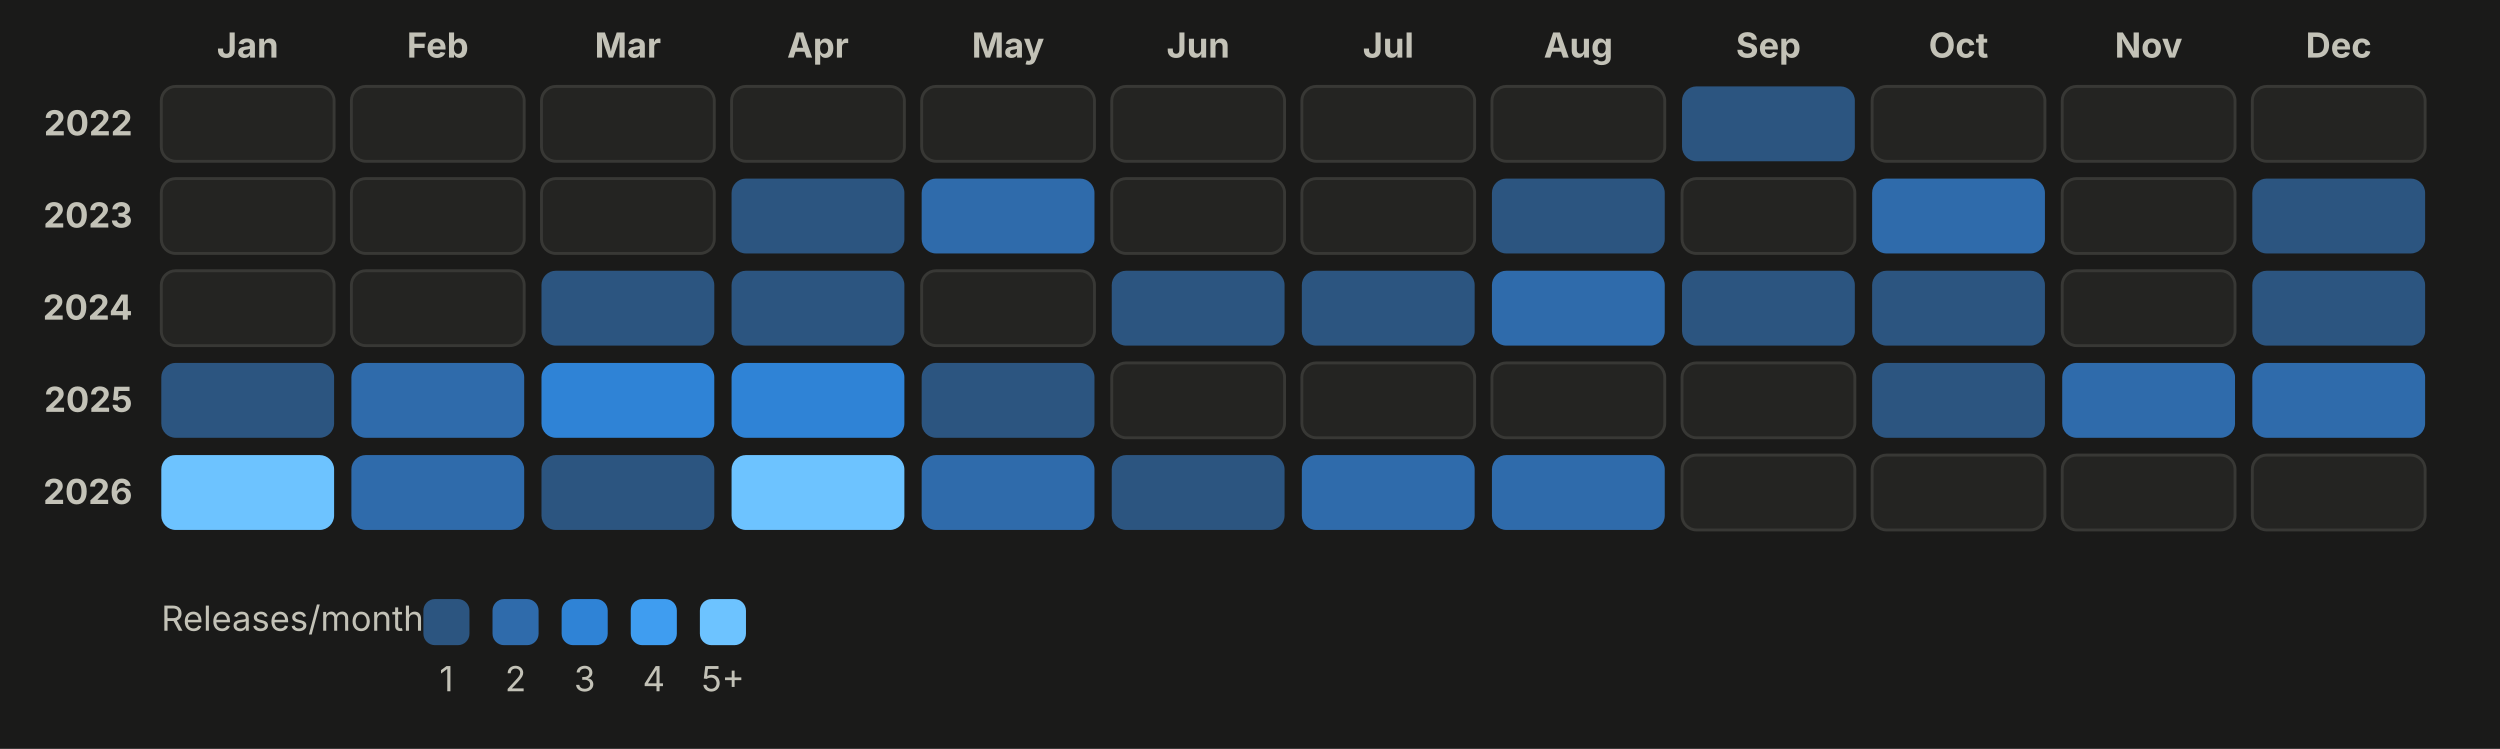
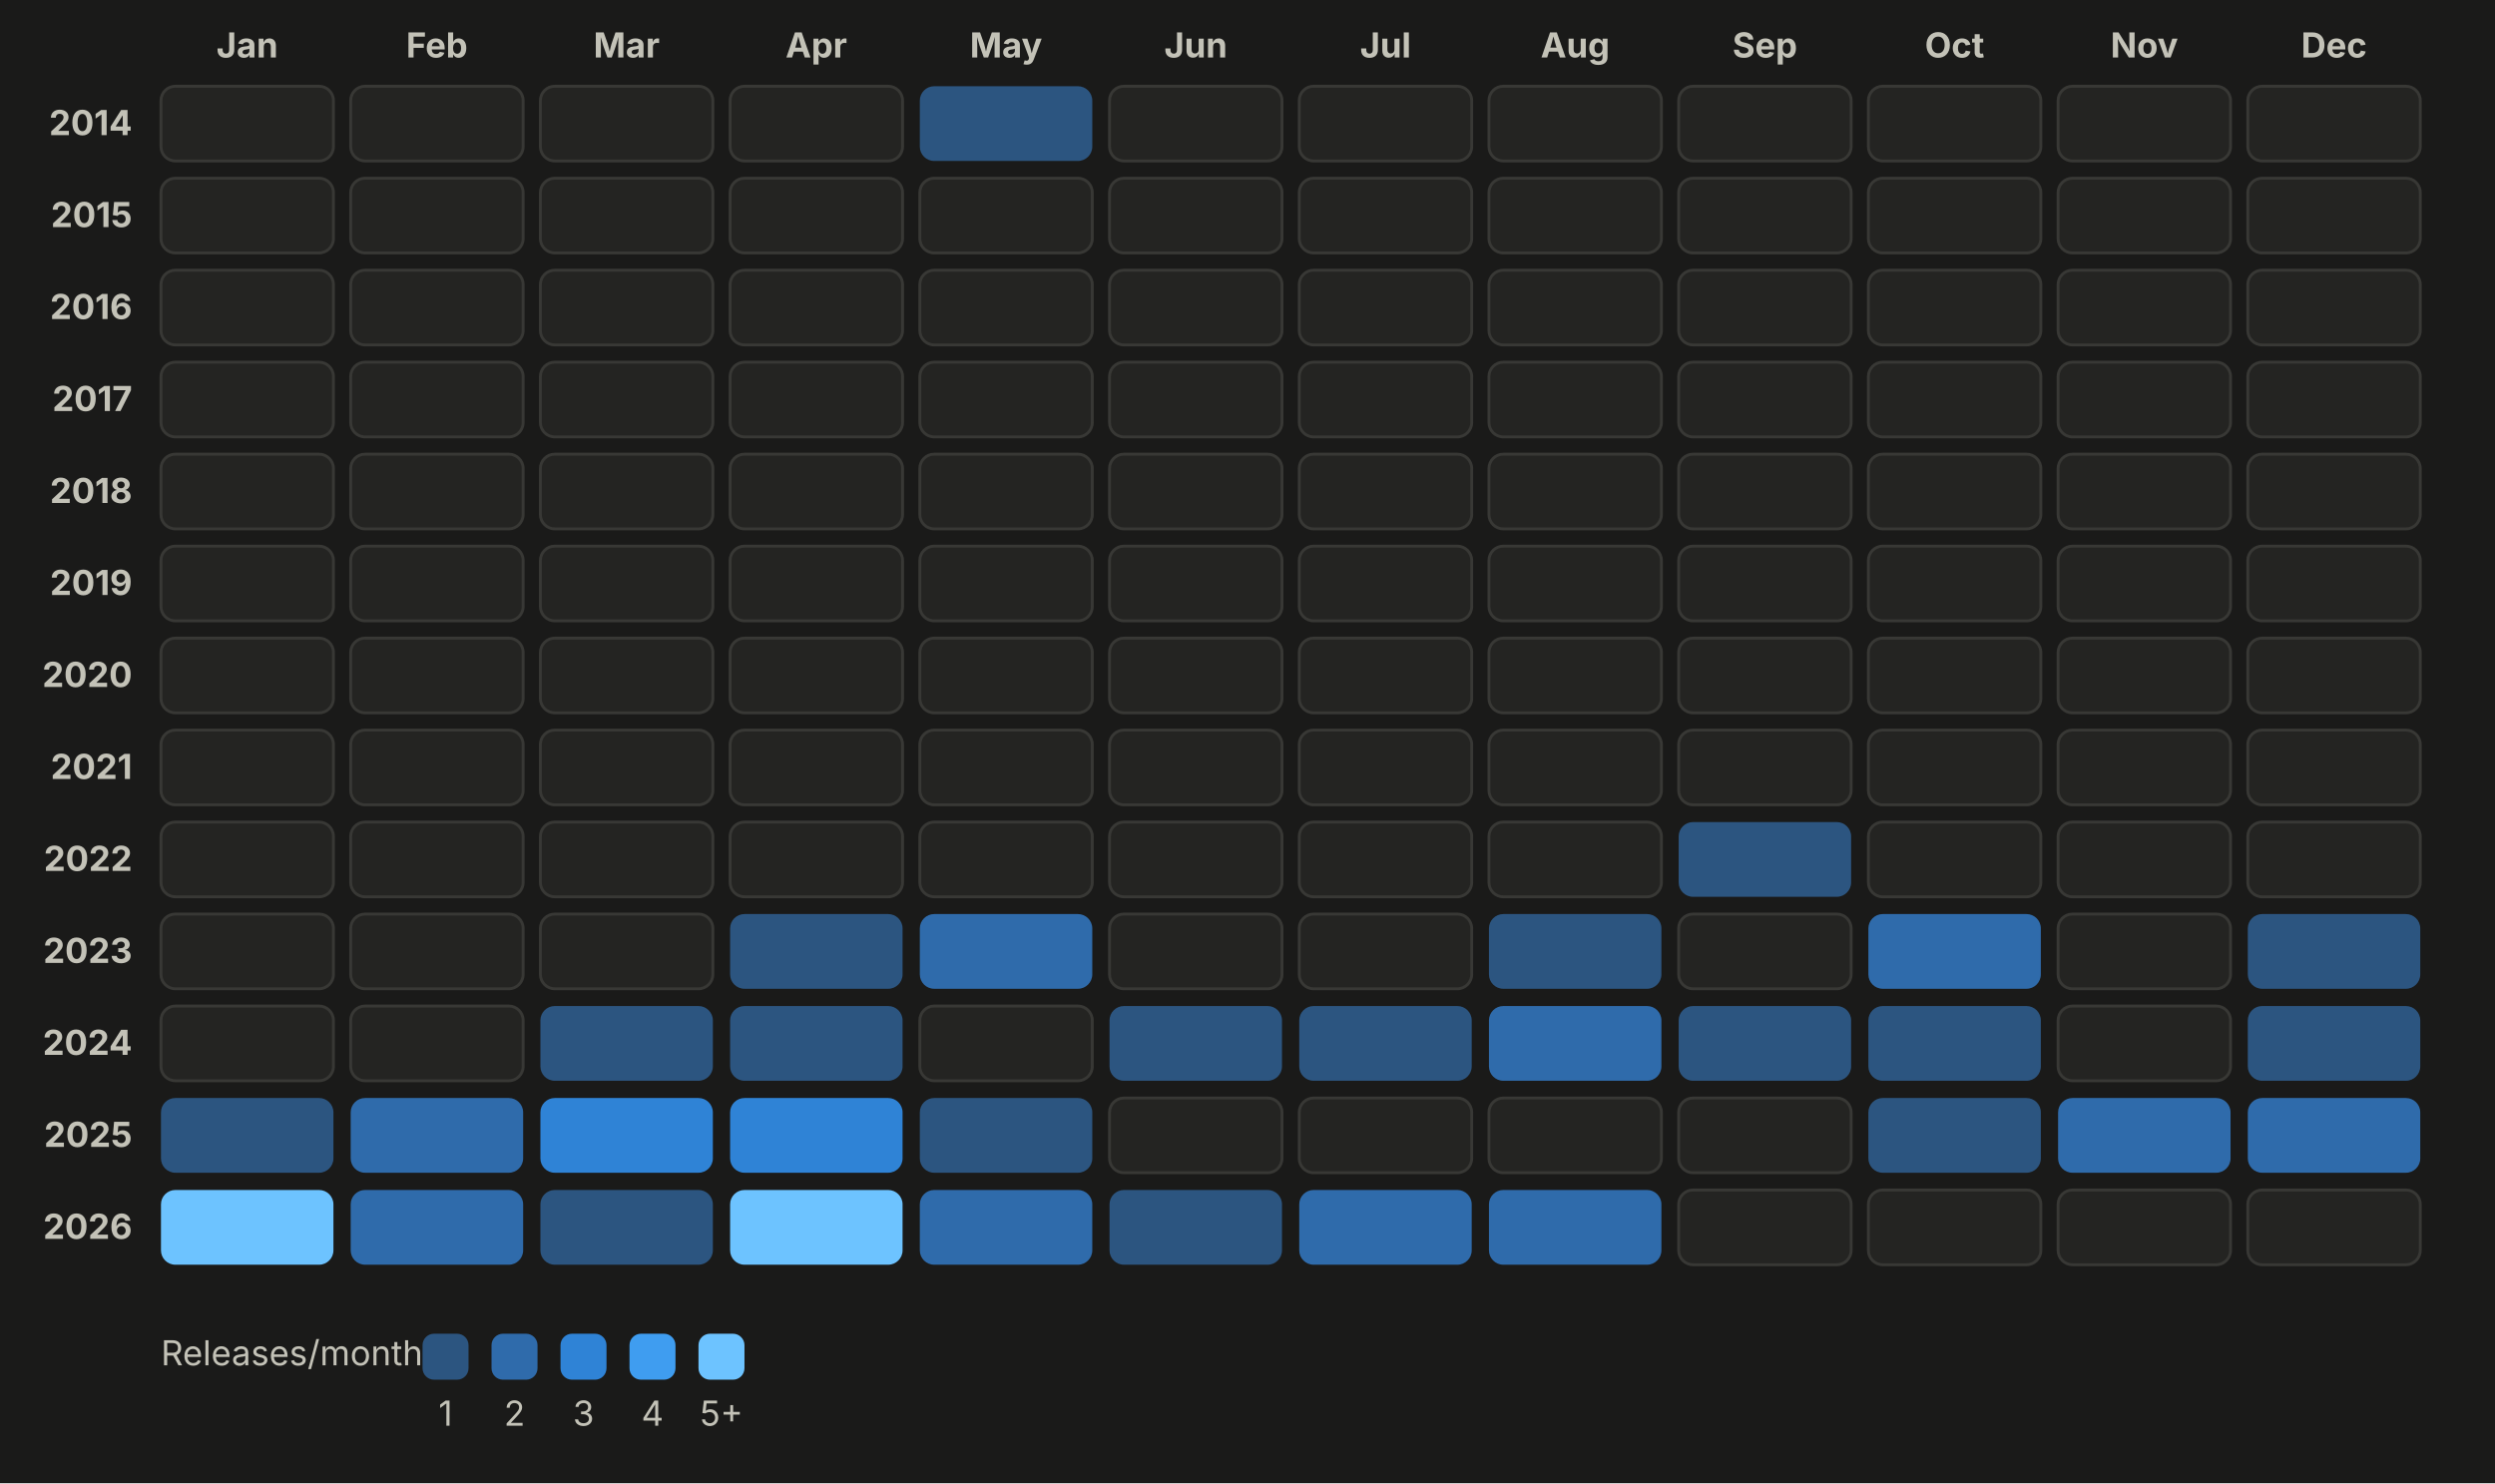
- <svg xmlns="http://www.w3.org/2000/svg" width="868" height="260" viewBox="0 0 868 260">
-   <rect width="868" height="260" fill="#1a1a19" />
+ <svg xmlns="http://www.w3.org/2000/svg" width="868" height="516" viewBox="0 0 868 516">
+   <rect width="868" height="516" fill="#1a1a19" />
  <style>text{font-family:"Segoe UI",Inter,Arial,sans-serif;fill:#ffffff}.title{font-size:22px;font-weight:700}.sub{font-size:12px;fill:#c3c2b7}.muted{font-size:11px;fill:#898781}.axis{font-size:12px;fill:#898781}.grid{stroke:#2c2c2a;stroke-width:1}.legend{font-size:12px;fill:#c3c2b7}.count{font-size:10px;font-weight:700}.axis-strong{font-size:12px;font-weight:700;fill:#c3c2b7}</style>
  <text x="86.0" y="20" text-anchor="middle" class="axis-strong">Jan</text>
  <text x="152.0" y="20" text-anchor="middle" class="axis-strong">Feb</text>
  <text x="218.0" y="20" text-anchor="middle" class="axis-strong">Mar</text>
  <text x="284.0" y="20" text-anchor="middle" class="axis-strong">Apr</text>
  <text x="350.0" y="20" text-anchor="middle" class="axis-strong">May</text>
  <text x="416.0" y="20" text-anchor="middle" class="axis-strong">Jun</text>
  <text x="482.0" y="20" text-anchor="middle" class="axis-strong">Jul</text>
  <text x="548.0" y="20" text-anchor="middle" class="axis-strong">Aug</text>
  <text x="614.0" y="20" text-anchor="middle" class="axis-strong">Sep</text>
  <text x="680.0" y="20" text-anchor="middle" class="axis-strong">Oct</text>
  <text x="746.0" y="20" text-anchor="middle" class="axis-strong">Nov</text>
  <text x="812.0" y="20" text-anchor="middle" class="axis-strong">Dec</text>
-   <text x="46" y="47.0" text-anchor="end" class="axis-strong">2022</text>
+   <text x="46" y="47.0" text-anchor="end" class="axis-strong">2014</text>
  <rect x="56" y="30" width="60" height="26" rx="5" fill="#242422" stroke="#383835" stroke-width="1" />
  <rect x="122" y="30" width="60" height="26" rx="5" fill="#242422" stroke="#383835" stroke-width="1" />
  <rect x="188" y="30" width="60" height="26" rx="5" fill="#242422" stroke="#383835" stroke-width="1" />
  <rect x="254" y="30" width="60" height="26" rx="5" fill="#242422" stroke="#383835" stroke-width="1" />
-   <rect x="320" y="30" width="60" height="26" rx="5" fill="#242422" stroke="#383835" stroke-width="1" />
+   <rect x="320" y="30" width="60" height="26" rx="5" fill="#2c5580" />
  <rect x="386" y="30" width="60" height="26" rx="5" fill="#242422" stroke="#383835" stroke-width="1" />
  <rect x="452" y="30" width="60" height="26" rx="5" fill="#242422" stroke="#383835" stroke-width="1" />
  <rect x="518" y="30" width="60" height="26" rx="5" fill="#242422" stroke="#383835" stroke-width="1" />
-   <rect x="584" y="30" width="60" height="26" rx="5" fill="#2c5580" />
+   <rect x="584" y="30" width="60" height="26" rx="5" fill="#242422" stroke="#383835" stroke-width="1" />
  <rect x="650" y="30" width="60" height="26" rx="5" fill="#242422" stroke="#383835" stroke-width="1" />
  <rect x="716" y="30" width="60" height="26" rx="5" fill="#242422" stroke="#383835" stroke-width="1" />
  <rect x="782" y="30" width="60" height="26" rx="5" fill="#242422" stroke="#383835" stroke-width="1" />
-   <text x="46" y="79.0" text-anchor="end" class="axis-strong">2023</text>
+   <text x="46" y="79.0" text-anchor="end" class="axis-strong">2015</text>
  <rect x="56" y="62" width="60" height="26" rx="5" fill="#242422" stroke="#383835" stroke-width="1" />
  <rect x="122" y="62" width="60" height="26" rx="5" fill="#242422" stroke="#383835" stroke-width="1" />
  <rect x="188" y="62" width="60" height="26" rx="5" fill="#242422" stroke="#383835" stroke-width="1" />
-   <rect x="254" y="62" width="60" height="26" rx="5" fill="#2c5580" />
-   <rect x="320" y="62" width="60" height="26" rx="5" fill="#2f6bab" />
+   <rect x="254" y="62" width="60" height="26" rx="5" fill="#242422" stroke="#383835" stroke-width="1" />
+   <rect x="320" y="62" width="60" height="26" rx="5" fill="#242422" stroke="#383835" stroke-width="1" />
  <rect x="386" y="62" width="60" height="26" rx="5" fill="#242422" stroke="#383835" stroke-width="1" />
  <rect x="452" y="62" width="60" height="26" rx="5" fill="#242422" stroke="#383835" stroke-width="1" />
-   <rect x="518" y="62" width="60" height="26" rx="5" fill="#2c5580" />
+   <rect x="518" y="62" width="60" height="26" rx="5" fill="#242422" stroke="#383835" stroke-width="1" />
  <rect x="584" y="62" width="60" height="26" rx="5" fill="#242422" stroke="#383835" stroke-width="1" />
-   <rect x="650" y="62" width="60" height="26" rx="5" fill="#2f6bab" />
+   <rect x="650" y="62" width="60" height="26" rx="5" fill="#242422" stroke="#383835" stroke-width="1" />
  <rect x="716" y="62" width="60" height="26" rx="5" fill="#242422" stroke="#383835" stroke-width="1" />
-   <rect x="782" y="62" width="60" height="26" rx="5" fill="#2c5580" />
-   <text x="46" y="111.0" text-anchor="end" class="axis-strong">2024</text>
+   <rect x="782" y="62" width="60" height="26" rx="5" fill="#242422" stroke="#383835" stroke-width="1" />
+   <text x="46" y="111.0" text-anchor="end" class="axis-strong">2016</text>
  <rect x="56" y="94" width="60" height="26" rx="5" fill="#242422" stroke="#383835" stroke-width="1" />
  <rect x="122" y="94" width="60" height="26" rx="5" fill="#242422" stroke="#383835" stroke-width="1" />
-   <rect x="188" y="94" width="60" height="26" rx="5" fill="#2c5580" />
-   <rect x="254" y="94" width="60" height="26" rx="5" fill="#2c5580" />
+   <rect x="188" y="94" width="60" height="26" rx="5" fill="#242422" stroke="#383835" stroke-width="1" />
+   <rect x="254" y="94" width="60" height="26" rx="5" fill="#242422" stroke="#383835" stroke-width="1" />
  <rect x="320" y="94" width="60" height="26" rx="5" fill="#242422" stroke="#383835" stroke-width="1" />
-   <rect x="386" y="94" width="60" height="26" rx="5" fill="#2c5580" />
-   <rect x="452" y="94" width="60" height="26" rx="5" fill="#2c5580" />
-   <rect x="518" y="94" width="60" height="26" rx="5" fill="#2f6bab" />
-   <rect x="584" y="94" width="60" height="26" rx="5" fill="#2c5580" />
-   <rect x="650" y="94" width="60" height="26" rx="5" fill="#2c5580" />
+   <rect x="386" y="94" width="60" height="26" rx="5" fill="#242422" stroke="#383835" stroke-width="1" />
+   <rect x="452" y="94" width="60" height="26" rx="5" fill="#242422" stroke="#383835" stroke-width="1" />
+   <rect x="518" y="94" width="60" height="26" rx="5" fill="#242422" stroke="#383835" stroke-width="1" />
+   <rect x="584" y="94" width="60" height="26" rx="5" fill="#242422" stroke="#383835" stroke-width="1" />
+   <rect x="650" y="94" width="60" height="26" rx="5" fill="#242422" stroke="#383835" stroke-width="1" />
  <rect x="716" y="94" width="60" height="26" rx="5" fill="#242422" stroke="#383835" stroke-width="1" />
-   <rect x="782" y="94" width="60" height="26" rx="5" fill="#2c5580" />
-   <text x="46" y="143.0" text-anchor="end" class="axis-strong">2025</text>
-   <rect x="56" y="126" width="60" height="26" rx="5" fill="#2c5580" />
-   <rect x="122" y="126" width="60" height="26" rx="5" fill="#2f6bab" />
-   <rect x="188" y="126" width="60" height="26" rx="5" fill="#2f83d6" />
-   <rect x="254" y="126" width="60" height="26" rx="5" fill="#2f83d6" />
-   <rect x="320" y="126" width="60" height="26" rx="5" fill="#2c5580" />
+   <rect x="782" y="94" width="60" height="26" rx="5" fill="#242422" stroke="#383835" stroke-width="1" />
+   <text x="46" y="143.0" text-anchor="end" class="axis-strong">2017</text>
+   <rect x="56" y="126" width="60" height="26" rx="5" fill="#242422" stroke="#383835" stroke-width="1" />
+   <rect x="122" y="126" width="60" height="26" rx="5" fill="#242422" stroke="#383835" stroke-width="1" />
+   <rect x="188" y="126" width="60" height="26" rx="5" fill="#242422" stroke="#383835" stroke-width="1" />
+   <rect x="254" y="126" width="60" height="26" rx="5" fill="#242422" stroke="#383835" stroke-width="1" />
+   <rect x="320" y="126" width="60" height="26" rx="5" fill="#242422" stroke="#383835" stroke-width="1" />
  <rect x="386" y="126" width="60" height="26" rx="5" fill="#242422" stroke="#383835" stroke-width="1" />
  <rect x="452" y="126" width="60" height="26" rx="5" fill="#242422" stroke="#383835" stroke-width="1" />
  <rect x="518" y="126" width="60" height="26" rx="5" fill="#242422" stroke="#383835" stroke-width="1" />
  <rect x="584" y="126" width="60" height="26" rx="5" fill="#242422" stroke="#383835" stroke-width="1" />
-   <rect x="650" y="126" width="60" height="26" rx="5" fill="#2c5580" />
-   <rect x="716" y="126" width="60" height="26" rx="5" fill="#2f6bab" />
-   <rect x="782" y="126" width="60" height="26" rx="5" fill="#2f6bab" />
-   <text x="46" y="175.0" text-anchor="end" class="axis-strong">2026</text>
-   <rect x="56" y="158" width="60" height="26" rx="5" fill="#6dc3ff" />
-   <rect x="122" y="158" width="60" height="26" rx="5" fill="#2f6bab" />
-   <rect x="188" y="158" width="60" height="26" rx="5" fill="#2c5580" />
-   <rect x="254" y="158" width="60" height="26" rx="5" fill="#6dc3ff" />
-   <rect x="320" y="158" width="60" height="26" rx="5" fill="#2f6bab" />
-   <rect x="386" y="158" width="60" height="26" rx="5" fill="#2c5580" />
-   <rect x="452" y="158" width="60" height="26" rx="5" fill="#2f6bab" />
-   <rect x="518" y="158" width="60" height="26" rx="5" fill="#2f6bab" />
+   <rect x="650" y="126" width="60" height="26" rx="5" fill="#242422" stroke="#383835" stroke-width="1" />
+   <rect x="716" y="126" width="60" height="26" rx="5" fill="#242422" stroke="#383835" stroke-width="1" />
+   <rect x="782" y="126" width="60" height="26" rx="5" fill="#242422" stroke="#383835" stroke-width="1" />
+   <text x="46" y="175.0" text-anchor="end" class="axis-strong">2018</text>
+   <rect x="56" y="158" width="60" height="26" rx="5" fill="#242422" stroke="#383835" stroke-width="1" />
+   <rect x="122" y="158" width="60" height="26" rx="5" fill="#242422" stroke="#383835" stroke-width="1" />
+   <rect x="188" y="158" width="60" height="26" rx="5" fill="#242422" stroke="#383835" stroke-width="1" />
+   <rect x="254" y="158" width="60" height="26" rx="5" fill="#242422" stroke="#383835" stroke-width="1" />
+   <rect x="320" y="158" width="60" height="26" rx="5" fill="#242422" stroke="#383835" stroke-width="1" />
+   <rect x="386" y="158" width="60" height="26" rx="5" fill="#242422" stroke="#383835" stroke-width="1" />
+   <rect x="452" y="158" width="60" height="26" rx="5" fill="#242422" stroke="#383835" stroke-width="1" />
+   <rect x="518" y="158" width="60" height="26" rx="5" fill="#242422" stroke="#383835" stroke-width="1" />
  <rect x="584" y="158" width="60" height="26" rx="5" fill="#242422" stroke="#383835" stroke-width="1" />
  <rect x="650" y="158" width="60" height="26" rx="5" fill="#242422" stroke="#383835" stroke-width="1" />
  <rect x="716" y="158" width="60" height="26" rx="5" fill="#242422" stroke="#383835" stroke-width="1" />
  <rect x="782" y="158" width="60" height="26" rx="5" fill="#242422" stroke="#383835" stroke-width="1" />
-   <text x="56" y="219" class="legend">Releases/month:</text>
-   <rect x="147" y="208" width="16" height="16" rx="4" fill="#2c5580" />
-   <text x="155" y="240" text-anchor="middle" class="legend">1</text>
-   <rect x="171" y="208" width="16" height="16" rx="4" fill="#2f6bab" />
-   <text x="179" y="240" text-anchor="middle" class="legend">2</text>
-   <rect x="195" y="208" width="16" height="16" rx="4" fill="#2f83d6" />
-   <text x="203" y="240" text-anchor="middle" class="legend">3</text>
-   <rect x="219" y="208" width="16" height="16" rx="4" fill="#3f9df0" />
-   <text x="227" y="240" text-anchor="middle" class="legend">4</text>
-   <rect x="243" y="208" width="16" height="16" rx="4" fill="#6dc3ff" />
-   <text x="251" y="240" text-anchor="middle" class="legend">5+</text>
+   <text x="46" y="207.0" text-anchor="end" class="axis-strong">2019</text>
+   <rect x="56" y="190" width="60" height="26" rx="5" fill="#242422" stroke="#383835" stroke-width="1" />
+   <rect x="122" y="190" width="60" height="26" rx="5" fill="#242422" stroke="#383835" stroke-width="1" />
+   <rect x="188" y="190" width="60" height="26" rx="5" fill="#242422" stroke="#383835" stroke-width="1" />
+   <rect x="254" y="190" width="60" height="26" rx="5" fill="#242422" stroke="#383835" stroke-width="1" />
+   <rect x="320" y="190" width="60" height="26" rx="5" fill="#242422" stroke="#383835" stroke-width="1" />
+   <rect x="386" y="190" width="60" height="26" rx="5" fill="#242422" stroke="#383835" stroke-width="1" />
+   <rect x="452" y="190" width="60" height="26" rx="5" fill="#242422" stroke="#383835" stroke-width="1" />
+   <rect x="518" y="190" width="60" height="26" rx="5" fill="#242422" stroke="#383835" stroke-width="1" />
+   <rect x="584" y="190" width="60" height="26" rx="5" fill="#242422" stroke="#383835" stroke-width="1" />
+   <rect x="650" y="190" width="60" height="26" rx="5" fill="#242422" stroke="#383835" stroke-width="1" />
+   <rect x="716" y="190" width="60" height="26" rx="5" fill="#242422" stroke="#383835" stroke-width="1" />
+   <rect x="782" y="190" width="60" height="26" rx="5" fill="#242422" stroke="#383835" stroke-width="1" />
+   <text x="46" y="239.0" text-anchor="end" class="axis-strong">2020</text>
+   <rect x="56" y="222" width="60" height="26" rx="5" fill="#242422" stroke="#383835" stroke-width="1" />
+   <rect x="122" y="222" width="60" height="26" rx="5" fill="#242422" stroke="#383835" stroke-width="1" />
+   <rect x="188" y="222" width="60" height="26" rx="5" fill="#242422" stroke="#383835" stroke-width="1" />
+   <rect x="254" y="222" width="60" height="26" rx="5" fill="#242422" stroke="#383835" stroke-width="1" />
+   <rect x="320" y="222" width="60" height="26" rx="5" fill="#242422" stroke="#383835" stroke-width="1" />
+   <rect x="386" y="222" width="60" height="26" rx="5" fill="#242422" stroke="#383835" stroke-width="1" />
+   <rect x="452" y="222" width="60" height="26" rx="5" fill="#242422" stroke="#383835" stroke-width="1" />
+   <rect x="518" y="222" width="60" height="26" rx="5" fill="#242422" stroke="#383835" stroke-width="1" />
+   <rect x="584" y="222" width="60" height="26" rx="5" fill="#242422" stroke="#383835" stroke-width="1" />
+   <rect x="650" y="222" width="60" height="26" rx="5" fill="#242422" stroke="#383835" stroke-width="1" />
+   <rect x="716" y="222" width="60" height="26" rx="5" fill="#242422" stroke="#383835" stroke-width="1" />
+   <rect x="782" y="222" width="60" height="26" rx="5" fill="#242422" stroke="#383835" stroke-width="1" />
+   <text x="46" y="271.0" text-anchor="end" class="axis-strong">2021</text>
+   <rect x="56" y="254" width="60" height="26" rx="5" fill="#242422" stroke="#383835" stroke-width="1" />
+   <rect x="122" y="254" width="60" height="26" rx="5" fill="#242422" stroke="#383835" stroke-width="1" />
+   <rect x="188" y="254" width="60" height="26" rx="5" fill="#242422" stroke="#383835" stroke-width="1" />
+   <rect x="254" y="254" width="60" height="26" rx="5" fill="#242422" stroke="#383835" stroke-width="1" />
+   <rect x="320" y="254" width="60" height="26" rx="5" fill="#242422" stroke="#383835" stroke-width="1" />
+   <rect x="386" y="254" width="60" height="26" rx="5" fill="#242422" stroke="#383835" stroke-width="1" />
+   <rect x="452" y="254" width="60" height="26" rx="5" fill="#242422" stroke="#383835" stroke-width="1" />
+   <rect x="518" y="254" width="60" height="26" rx="5" fill="#242422" stroke="#383835" stroke-width="1" />
+   <rect x="584" y="254" width="60" height="26" rx="5" fill="#242422" stroke="#383835" stroke-width="1" />
+   <rect x="650" y="254" width="60" height="26" rx="5" fill="#242422" stroke="#383835" stroke-width="1" />
+   <rect x="716" y="254" width="60" height="26" rx="5" fill="#242422" stroke="#383835" stroke-width="1" />
+   <rect x="782" y="254" width="60" height="26" rx="5" fill="#242422" stroke="#383835" stroke-width="1" />
+   <text x="46" y="303.0" text-anchor="end" class="axis-strong">2022</text>
+   <rect x="56" y="286" width="60" height="26" rx="5" fill="#242422" stroke="#383835" stroke-width="1" />
+   <rect x="122" y="286" width="60" height="26" rx="5" fill="#242422" stroke="#383835" stroke-width="1" />
+   <rect x="188" y="286" width="60" height="26" rx="5" fill="#242422" stroke="#383835" stroke-width="1" />
+   <rect x="254" y="286" width="60" height="26" rx="5" fill="#242422" stroke="#383835" stroke-width="1" />
+   <rect x="320" y="286" width="60" height="26" rx="5" fill="#242422" stroke="#383835" stroke-width="1" />
+   <rect x="386" y="286" width="60" height="26" rx="5" fill="#242422" stroke="#383835" stroke-width="1" />
+   <rect x="452" y="286" width="60" height="26" rx="5" fill="#242422" stroke="#383835" stroke-width="1" />
+   <rect x="518" y="286" width="60" height="26" rx="5" fill="#242422" stroke="#383835" stroke-width="1" />
+   <rect x="584" y="286" width="60" height="26" rx="5" fill="#2c5580" />
+   <rect x="650" y="286" width="60" height="26" rx="5" fill="#242422" stroke="#383835" stroke-width="1" />
+   <rect x="716" y="286" width="60" height="26" rx="5" fill="#242422" stroke="#383835" stroke-width="1" />
+   <rect x="782" y="286" width="60" height="26" rx="5" fill="#242422" stroke="#383835" stroke-width="1" />
+   <text x="46" y="335.0" text-anchor="end" class="axis-strong">2023</text>
+   <rect x="56" y="318" width="60" height="26" rx="5" fill="#242422" stroke="#383835" stroke-width="1" />
+   <rect x="122" y="318" width="60" height="26" rx="5" fill="#242422" stroke="#383835" stroke-width="1" />
+   <rect x="188" y="318" width="60" height="26" rx="5" fill="#242422" stroke="#383835" stroke-width="1" />
+   <rect x="254" y="318" width="60" height="26" rx="5" fill="#2c5580" />
+   <rect x="320" y="318" width="60" height="26" rx="5" fill="#2f6bab" />
+   <rect x="386" y="318" width="60" height="26" rx="5" fill="#242422" stroke="#383835" stroke-width="1" />
+   <rect x="452" y="318" width="60" height="26" rx="5" fill="#242422" stroke="#383835" stroke-width="1" />
+   <rect x="518" y="318" width="60" height="26" rx="5" fill="#2c5580" />
+   <rect x="584" y="318" width="60" height="26" rx="5" fill="#242422" stroke="#383835" stroke-width="1" />
+   <rect x="650" y="318" width="60" height="26" rx="5" fill="#2f6bab" />
+   <rect x="716" y="318" width="60" height="26" rx="5" fill="#242422" stroke="#383835" stroke-width="1" />
+   <rect x="782" y="318" width="60" height="26" rx="5" fill="#2c5580" />
+   <text x="46" y="367.0" text-anchor="end" class="axis-strong">2024</text>
+   <rect x="56" y="350" width="60" height="26" rx="5" fill="#242422" stroke="#383835" stroke-width="1" />
+   <rect x="122" y="350" width="60" height="26" rx="5" fill="#242422" stroke="#383835" stroke-width="1" />
+   <rect x="188" y="350" width="60" height="26" rx="5" fill="#2c5580" />
+   <rect x="254" y="350" width="60" height="26" rx="5" fill="#2c5580" />
+   <rect x="320" y="350" width="60" height="26" rx="5" fill="#242422" stroke="#383835" stroke-width="1" />
+   <rect x="386" y="350" width="60" height="26" rx="5" fill="#2c5580" />
+   <rect x="452" y="350" width="60" height="26" rx="5" fill="#2c5580" />
+   <rect x="518" y="350" width="60" height="26" rx="5" fill="#2f6bab" />
+   <rect x="584" y="350" width="60" height="26" rx="5" fill="#2c5580" />
+   <rect x="650" y="350" width="60" height="26" rx="5" fill="#2c5580" />
+   <rect x="716" y="350" width="60" height="26" rx="5" fill="#242422" stroke="#383835" stroke-width="1" />
+   <rect x="782" y="350" width="60" height="26" rx="5" fill="#2c5580" />
+   <text x="46" y="399.0" text-anchor="end" class="axis-strong">2025</text>
+   <rect x="56" y="382" width="60" height="26" rx="5" fill="#2c5580" />
+   <rect x="122" y="382" width="60" height="26" rx="5" fill="#2f6bab" />
+   <rect x="188" y="382" width="60" height="26" rx="5" fill="#2f83d6" />
+   <rect x="254" y="382" width="60" height="26" rx="5" fill="#2f83d6" />
+   <rect x="320" y="382" width="60" height="26" rx="5" fill="#2c5580" />
+   <rect x="386" y="382" width="60" height="26" rx="5" fill="#242422" stroke="#383835" stroke-width="1" />
+   <rect x="452" y="382" width="60" height="26" rx="5" fill="#242422" stroke="#383835" stroke-width="1" />
+   <rect x="518" y="382" width="60" height="26" rx="5" fill="#242422" stroke="#383835" stroke-width="1" />
+   <rect x="584" y="382" width="60" height="26" rx="5" fill="#242422" stroke="#383835" stroke-width="1" />
+   <rect x="650" y="382" width="60" height="26" rx="5" fill="#2c5580" />
+   <rect x="716" y="382" width="60" height="26" rx="5" fill="#2f6bab" />
+   <rect x="782" y="382" width="60" height="26" rx="5" fill="#2f6bab" />
+   <text x="46" y="431.0" text-anchor="end" class="axis-strong">2026</text>
+   <rect x="56" y="414" width="60" height="26" rx="5" fill="#6dc3ff" />
+   <rect x="122" y="414" width="60" height="26" rx="5" fill="#2f6bab" />
+   <rect x="188" y="414" width="60" height="26" rx="5" fill="#2c5580" />
+   <rect x="254" y="414" width="60" height="26" rx="5" fill="#6dc3ff" />
+   <rect x="320" y="414" width="60" height="26" rx="5" fill="#2f6bab" />
+   <rect x="386" y="414" width="60" height="26" rx="5" fill="#2c5580" />
+   <rect x="452" y="414" width="60" height="26" rx="5" fill="#2f6bab" />
+   <rect x="518" y="414" width="60" height="26" rx="5" fill="#2f6bab" />
+   <rect x="584" y="414" width="60" height="26" rx="5" fill="#242422" stroke="#383835" stroke-width="1" />
+   <rect x="650" y="414" width="60" height="26" rx="5" fill="#242422" stroke="#383835" stroke-width="1" />
+   <rect x="716" y="414" width="60" height="26" rx="5" fill="#242422" stroke="#383835" stroke-width="1" />
+   <rect x="782" y="414" width="60" height="26" rx="5" fill="#242422" stroke="#383835" stroke-width="1" />
+   <text x="56" y="475" class="legend">Releases/month:</text>
+   <rect x="147" y="464" width="16" height="16" rx="4" fill="#2c5580" />
+   <text x="155" y="496" text-anchor="middle" class="legend">1</text>
+   <rect x="171" y="464" width="16" height="16" rx="4" fill="#2f6bab" />
+   <text x="179" y="496" text-anchor="middle" class="legend">2</text>
+   <rect x="195" y="464" width="16" height="16" rx="4" fill="#2f83d6" />
+   <text x="203" y="496" text-anchor="middle" class="legend">3</text>
+   <rect x="219" y="464" width="16" height="16" rx="4" fill="#3f9df0" />
+   <text x="227" y="496" text-anchor="middle" class="legend">4</text>
+   <rect x="243" y="464" width="16" height="16" rx="4" fill="#6dc3ff" />
+   <text x="251" y="496" text-anchor="middle" class="legend">5+</text>
</svg>
